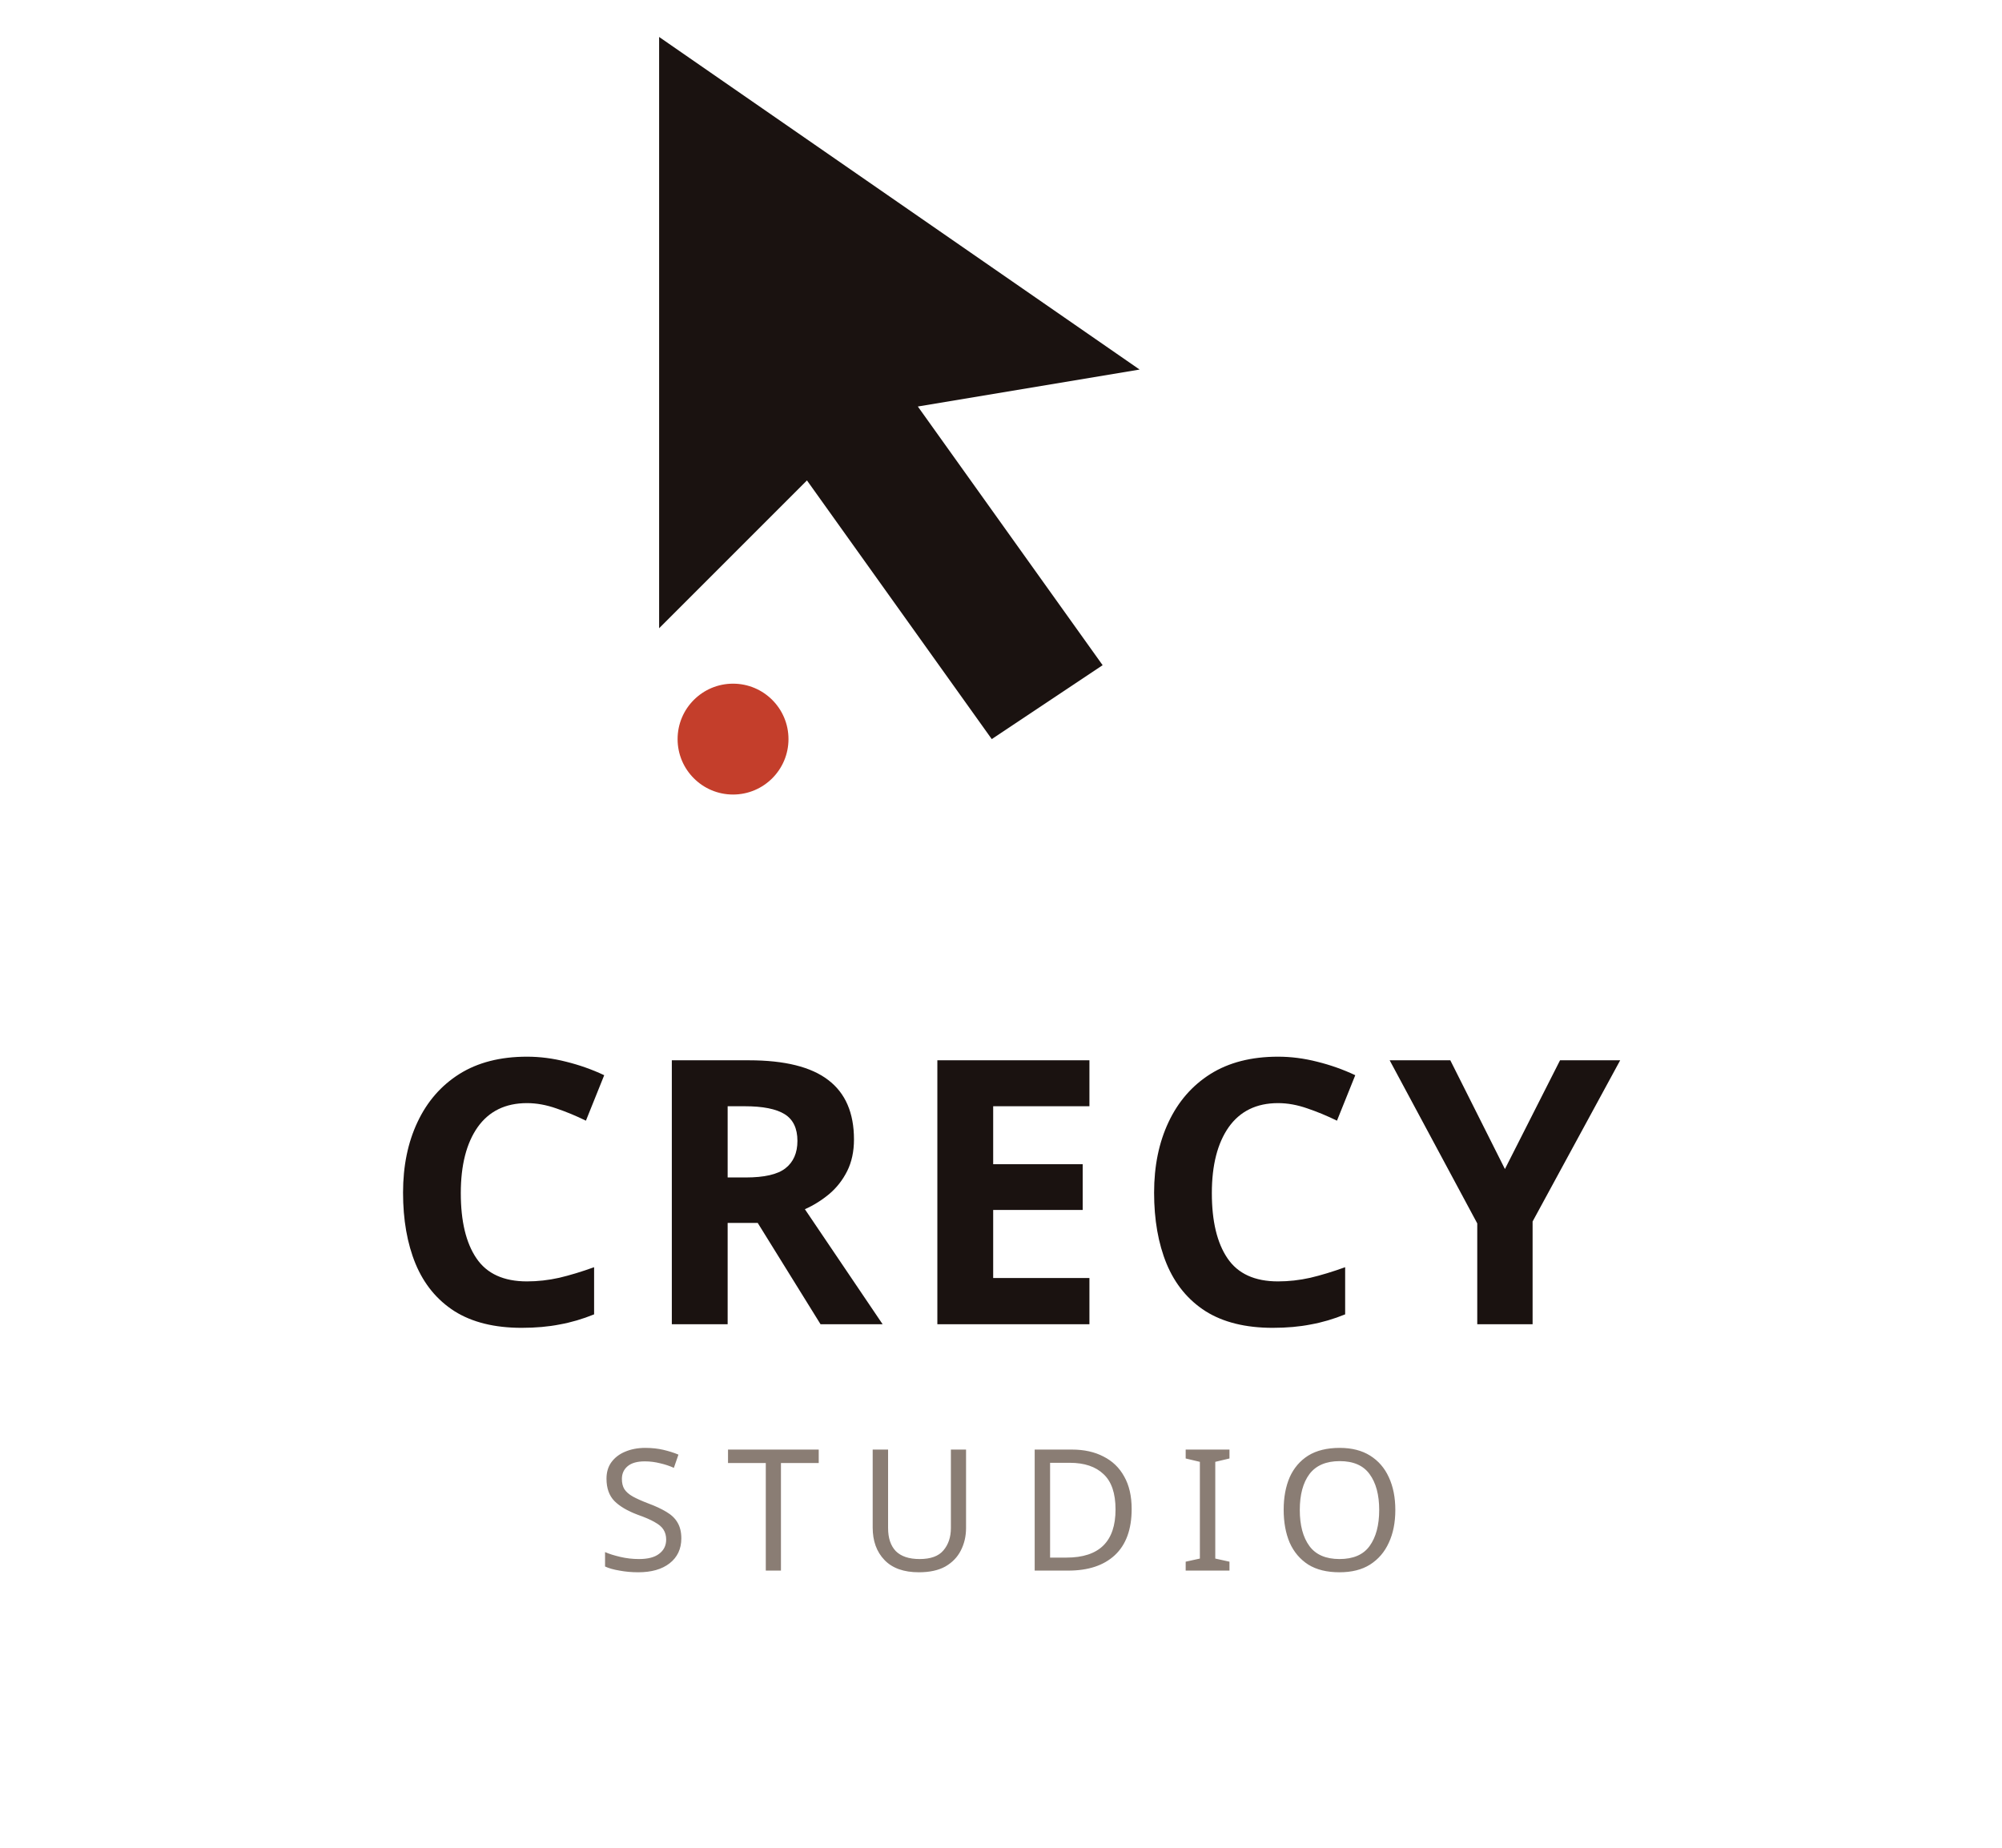
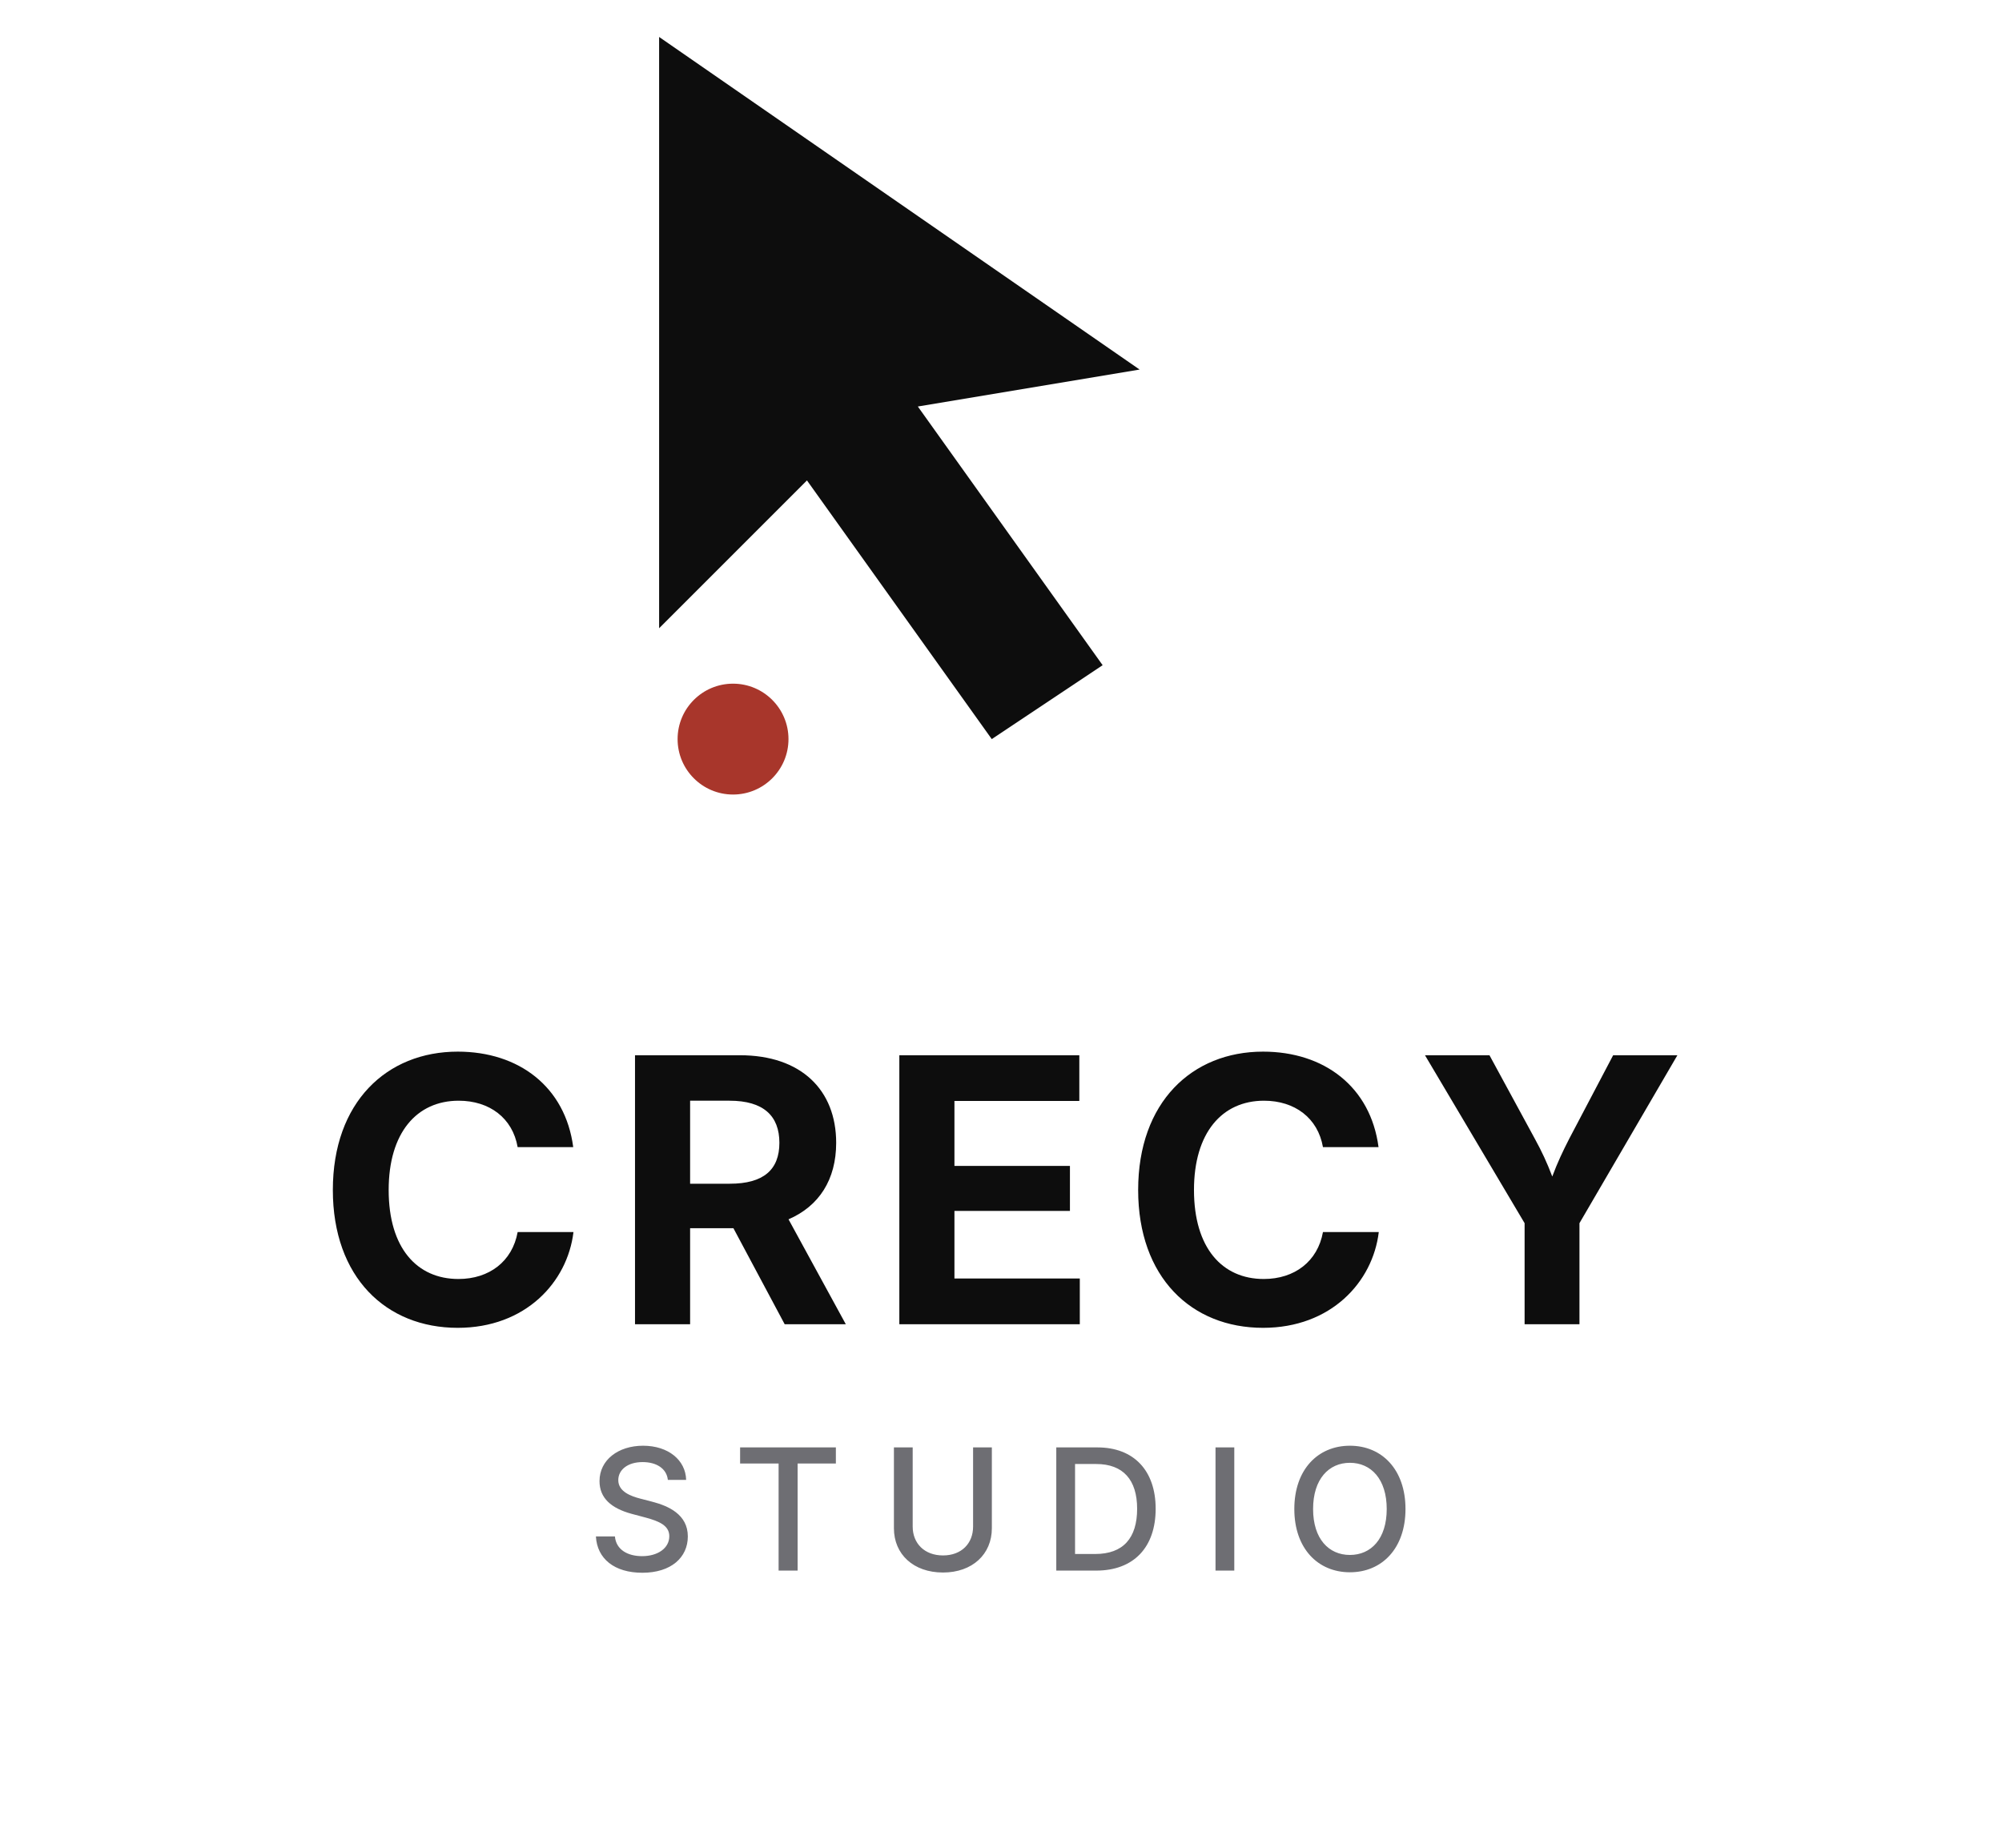
<svg xmlns="http://www.w3.org/2000/svg" width="130" height="120" viewBox="0 0 130 120">
  <g transform="translate(38,0) scale(1.2)">
-     <path d="M4 2 L4 34 L12 26 L22 40 L28 36 L18 22 L30 20 Z" fill="#1a1210" />
-     <circle cx="8" cy="40" r="3" fill="#c43e2b" />
+     <path d="M4 2 L4 34 L12 26 L22 40 L28 36 L18 22 L30 20 Z" fill="#0d0d0d" />
+     <circle cx="8" cy="40" r="3" fill="#a8362b" />
  </g>
-   <text x="65" y="86" text-anchor="middle" fill="#1a1210" font-size="24" font-weight="700" font-family="'Sora', sans-serif" letter-spacing="1.4">CRECY</text>
-   <text x="65" y="102" text-anchor="middle" fill="#8a7d74" font-size="11" font-weight="500" font-family="'Sora', sans-serif" letter-spacing="2.4">STUDIO</text>
+   <text x="65" y="86" text-anchor="middle" fill="#0d0d0d" font-size="24" font-weight="700" font-family="'Inter', sans-serif" letter-spacing="1.4">CRECY</text>
+   <text x="65" y="102" text-anchor="middle" fill="#6e6e73" font-size="11" font-weight="500" font-family="'Inter', sans-serif" letter-spacing="2.4">STUDIO</text>
</svg>
